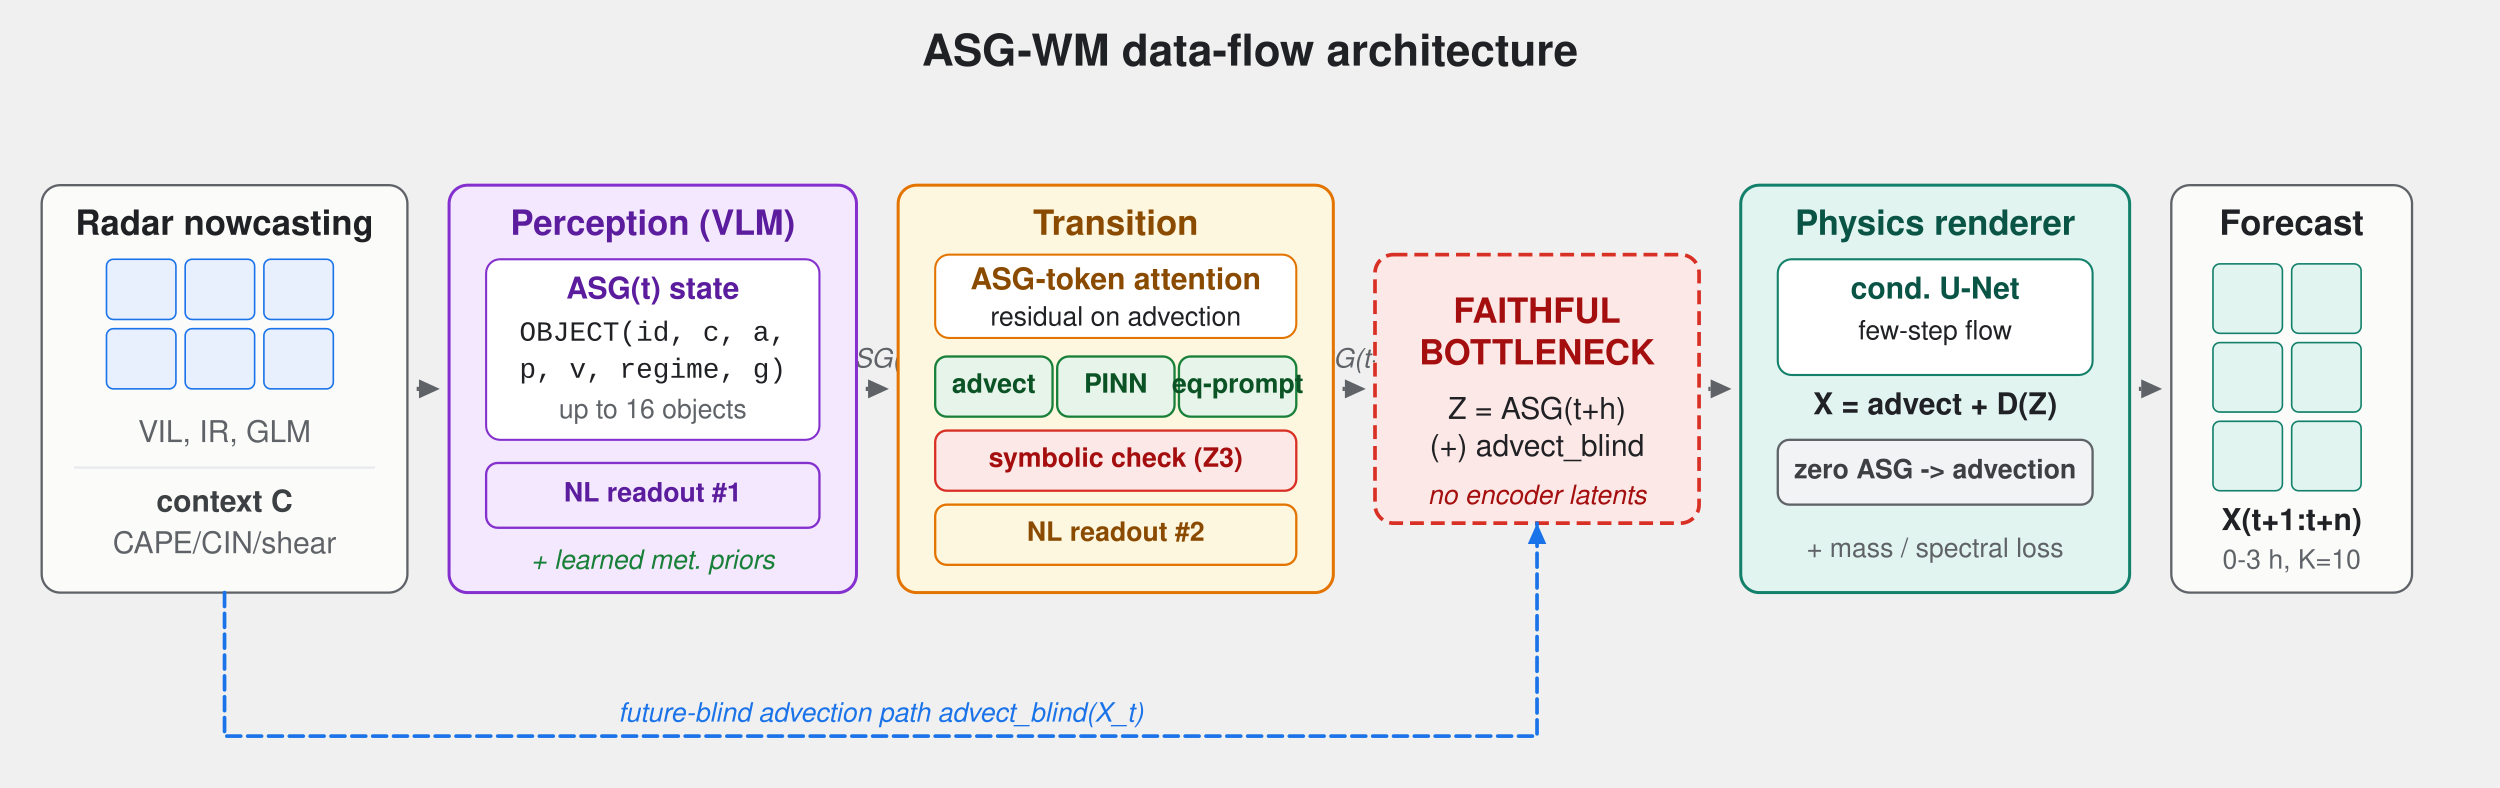
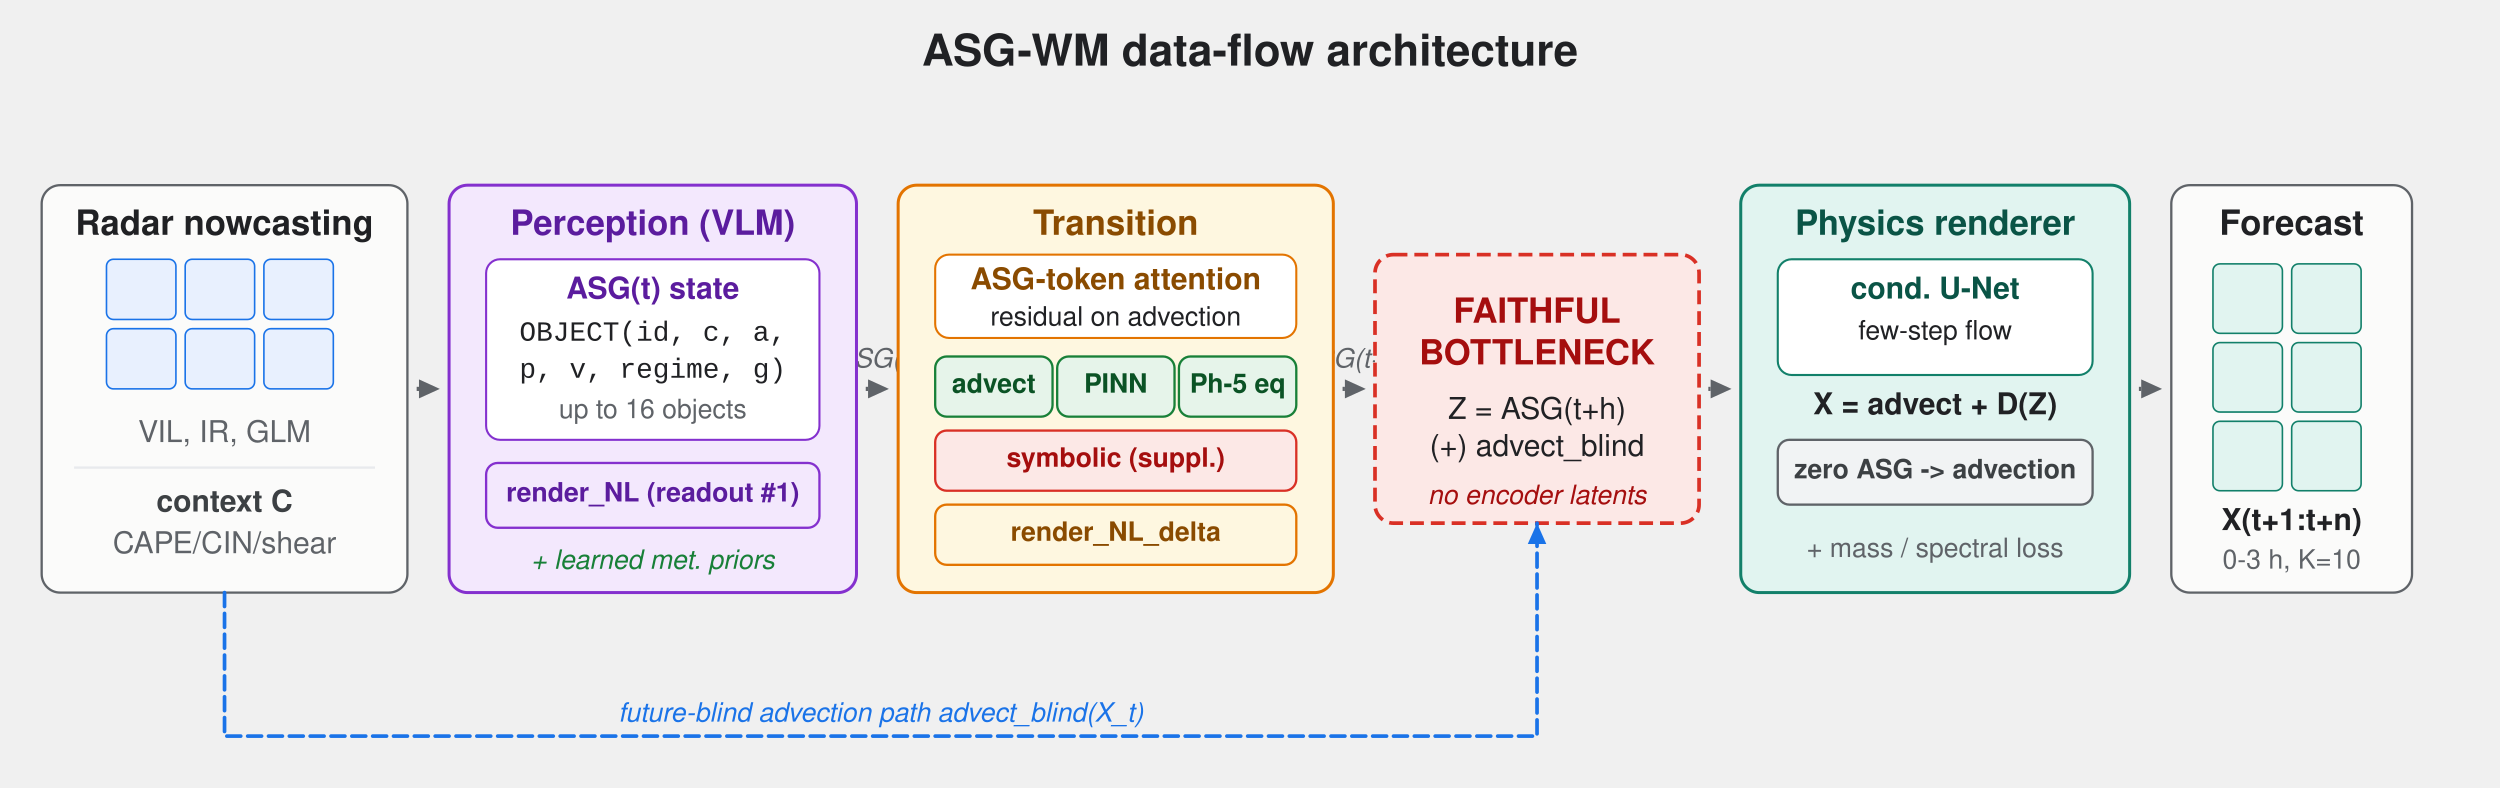
<svg xmlns="http://www.w3.org/2000/svg" width="1080" height="340" viewBox="0 0 1080 340">
  <text font-family="Helvetica,Arial,sans-serif" font-size="19" fill="#202124" x="540.0" y="24.0" text-anchor="middle" font-weight="700" dominant-baseline="central">ASG-WM data-flow architecture</text>
  <line x1="180.0" y1="168.0" x2="181.0" y2="168.0" stroke="#5F6368" stroke-width="1.8" />
  <polygon points="190.0,168.0 181.0,172.1 181.0,163.9" fill="#5F6368" />
  <line x1="374.0" y1="168.0" x2="375.0" y2="168.0" stroke="#5F6368" stroke-width="1.8" />
  <polygon points="384.0,168.0 375.0,172.1 375.0,163.9" fill="#5F6368" />
  <line x1="580.0" y1="168.0" x2="581.0" y2="168.0" stroke="#5F6368" stroke-width="1.8" />
  <polygon points="590.0,168.0 581.0,172.1 581.0,163.9" fill="#5F6368" />
  <line x1="738.0" y1="168.0" x2="739.0" y2="168.0" stroke="#5F6368" stroke-width="1.8" />
  <polygon points="748.0,168.0 739.0,172.1 739.0,163.9" fill="#5F6368" />
  <line x1="924.0" y1="168.0" x2="925.0" y2="168.0" stroke="#5F6368" stroke-width="1.8" />
  <polygon points="934.0,168.0 925.0,172.1 925.0,163.9" fill="#5F6368" />
  <text font-family="Helvetica,Arial,sans-serif" font-size="11.5" fill="#5F6368" x="379.0" y="155.0" text-anchor="middle" font-style="italic" dominant-baseline="central">ASG(t)</text>
  <text font-family="Helvetica,Arial,sans-serif" font-size="11.5" fill="#5F6368" x="585.0" y="155.0" text-anchor="middle" font-style="italic" dominant-baseline="central">ASG(t+h)</text>
  <rect x="18.0" y="80.0" width="158.0" height="176.0" rx="8" fill="#FBFBFA" stroke="#5F6368" stroke-width="1.0" />
  <text font-family="Helvetica,Arial,sans-serif" font-size="15" fill="#202124" x="97.0" y="98.0" text-anchor="middle" font-weight="700" dominant-baseline="central">Radar nowcasting</text>
  <rect x="46.0" y="112.0" width="30.0" height="26.0" rx="3" fill="#E8F0FE" stroke="#1A73E8" stroke-width="0.7" />
  <rect x="80.0" y="112.0" width="30.0" height="26.0" rx="3" fill="#E8F0FE" stroke="#1A73E8" stroke-width="0.7" />
  <rect x="114.0" y="112.0" width="30.0" height="26.0" rx="3" fill="#E8F0FE" stroke="#1A73E8" stroke-width="0.7" />
  <rect x="46.0" y="142.0" width="30.0" height="26.0" rx="3" fill="#E8F0FE" stroke="#1A73E8" stroke-width="0.7" />
  <rect x="80.0" y="142.0" width="30.0" height="26.0" rx="3" fill="#E8F0FE" stroke="#1A73E8" stroke-width="0.7" />
  <rect x="114.0" y="142.0" width="30.0" height="26.0" rx="3" fill="#E8F0FE" stroke="#1A73E8" stroke-width="0.7" />
  <text font-family="Helvetica,Arial,sans-serif" font-size="13" fill="#5F6368" x="97.0" y="188.0" text-anchor="middle" dominant-baseline="central">VIL, IR, GLM</text>
  <line x1="32.0" y1="202.0" x2="162.0" y2="202.0" stroke="#E8EAED" stroke-width="1.0" />
  <text font-family="Helvetica,Arial,sans-serif" font-size="13" fill="#3C4043" x="97.0" y="218.0" text-anchor="middle" font-weight="600" dominant-baseline="central">context C</text>
  <text font-family="Helvetica,Arial,sans-serif" font-size="13" fill="#5F6368" x="97.0" y="236.0" text-anchor="middle" dominant-baseline="central">CAPE/CIN/shear</text>
  <rect x="194.0" y="80.0" width="176.0" height="176.0" rx="8" fill="#F3E8FD" stroke="#8430CE" stroke-width="1.3" />
  <text font-family="Helvetica,Arial,sans-serif" font-size="15" fill="#5B1C9E" x="282.0" y="98.0" text-anchor="middle" font-weight="700" dominant-baseline="central">Perception (VLM)</text>
  <rect x="210.0" y="112.0" width="144.0" height="78.0" rx="6" fill="#fff" stroke="#8430CE" stroke-width="0.9" />
  <text font-family="Helvetica,Arial,sans-serif" font-size="13" fill="#5B1C9E" x="282.0" y="126.0" text-anchor="middle" font-weight="600" dominant-baseline="central">ASG(t) state</text>
  <text font-family="'Courier New',monospace" font-size="12" fill="#202124" x="282.0" y="144.0" text-anchor="middle" dominant-baseline="central">OBJECT(id, c, a,</text>
  <text font-family="'Courier New',monospace" font-size="12" fill="#202124" x="282.0" y="160.0" text-anchor="middle" dominant-baseline="central">p, v, regime, g)</text>
  <text font-family="Helvetica,Arial,sans-serif" font-size="11.5" fill="#5F6368" x="282.0" y="178.0" text-anchor="middle" dominant-baseline="central">up to 16 objects</text>
  <rect x="210.0" y="200.0" width="144.0" height="28.0" rx="5" fill="#F3E8FD" stroke="#8430CE" stroke-width="1.0" />
-   <text font-family="Helvetica,Arial,sans-serif" font-size="11.5" fill="#5B1C9E" x="282.0" y="214.0" text-anchor="middle" font-weight="600" dominant-baseline="central">NL readout #1</text>
+   <text font-family="Helvetica,Arial,sans-serif" font-size="11.5" fill="#5B1C9E" x="282.0" y="214.0" text-anchor="middle" font-weight="600" dominant-baseline="central">render_NL (readout #1)</text>
  <text font-family="Helvetica,Arial,sans-serif" font-size="11.5" fill="#188038" x="282.0" y="242.0" text-anchor="middle" font-style="italic" dominant-baseline="central">+ learned met. priors</text>
  <rect x="388.0" y="80.0" width="188.0" height="176.0" rx="8" fill="#FEF7E0" stroke="#E37400" stroke-width="1.3" />
  <text font-family="Helvetica,Arial,sans-serif" font-size="15" fill="#8A4B00" x="482.0" y="98.0" text-anchor="middle" font-weight="700" dominant-baseline="central">Transition</text>
  <rect x="404.0" y="110.0" width="156.0" height="36.0" rx="6" fill="#fff" stroke="#E37400" stroke-width="0.9" />
  <text font-family="Helvetica,Arial,sans-serif" font-size="13" fill="#8A4B00" x="482.0" y="122.0" text-anchor="middle" font-weight="600" dominant-baseline="central">ASG-token attention</text>
  <text font-family="Helvetica,Arial,sans-serif" font-size="11.5" fill="#202124" x="482.0" y="138.0" text-anchor="middle" dominant-baseline="central">residual on advection</text>
  <rect x="404.0" y="154.0" width="50.7" height="26.0" rx="5" fill="#E6F4EA" stroke="#188038" stroke-width="1.0" />
  <text font-family="Helvetica,Arial,sans-serif" font-size="11.5" fill="#0B5325" x="429.3" y="167.0" text-anchor="middle" font-weight="600" dominant-baseline="central">advect</text>
  <rect x="456.7" y="154.0" width="50.7" height="26.0" rx="5" fill="#E6F4EA" stroke="#188038" stroke-width="1.0" />
  <text font-family="Helvetica,Arial,sans-serif" font-size="11.5" fill="#0B5325" x="482.0" y="167.0" text-anchor="middle" font-weight="600" dominant-baseline="central">PINN</text>
  <rect x="509.3" y="154.0" width="50.7" height="26.0" rx="5" fill="#E6F4EA" stroke="#188038" stroke-width="1.0" />
-   <text font-family="Helvetica,Arial,sans-serif" font-size="11.5" fill="#0B5325" x="534.7" y="167.0" text-anchor="middle" font-weight="600" dominant-baseline="central">eq-prompt</text>
+   <text font-family="Helvetica,Arial,sans-serif" font-size="11.5" fill="#0B5325" x="534.7" y="167.0" text-anchor="middle" font-weight="600" dominant-baseline="central">Ph-5 eq</text>
  <rect x="404.0" y="186.0" width="156.0" height="26.0" rx="5" fill="#FCE8E6" stroke="#D93025" stroke-width="1.0" />
-   <text font-family="Helvetica,Arial,sans-serif" font-size="11.5" fill="#A50E0E" x="482.0" y="199.0" text-anchor="middle" font-weight="600" dominant-baseline="central">symbolic check (Z3)</text>
+   <text font-family="Helvetica,Arial,sans-serif" font-size="11.5" fill="#A50E0E" x="482.0" y="199.0" text-anchor="middle" font-weight="600" dominant-baseline="central">symbolic (suppl.)</text>
  <rect x="404.0" y="218.0" width="156.0" height="26.0" rx="5" fill="#FEF7E0" stroke="#E37400" stroke-width="1.0" />
-   <text font-family="Helvetica,Arial,sans-serif" font-size="11.5" fill="#8A4B00" x="482.0" y="231.0" text-anchor="middle" font-weight="600" dominant-baseline="central">NL readout #2</text>
+   <text font-family="Helvetica,Arial,sans-serif" font-size="11.5" fill="#8A4B00" x="482.0" y="231.0" text-anchor="middle" font-weight="600" dominant-baseline="central">render_NL_delta</text>
  <rect x="594.0" y="110.0" width="140.0" height="116.0" rx="8" fill="#FCE8E6" stroke="#D93025" stroke-width="1.6" stroke-dasharray="6 3" />
  <text font-family="Helvetica,Arial,sans-serif" font-size="15" fill="#A50E0E" x="664.0" y="136.0" text-anchor="middle" font-weight="700" dominant-baseline="central">FAITHFUL</text>
  <text font-family="Helvetica,Arial,sans-serif" font-size="15" fill="#A50E0E" x="664.0" y="154.0" text-anchor="middle" font-weight="700" dominant-baseline="central">BOTTLENECK</text>
  <text font-family="Helvetica,Arial,sans-serif" font-size="13" fill="#202124" x="664.0" y="178.0" text-anchor="middle" dominant-baseline="central">Z = ASG(t+h)</text>
  <text font-family="Helvetica,Arial,sans-serif" font-size="13" fill="#202124" x="664.0" y="194.0" text-anchor="middle" dominant-baseline="central">(+) advect_blind</text>
  <text font-family="Helvetica,Arial,sans-serif" font-size="11.5" fill="#A50E0E" x="664.0" y="214.0" text-anchor="middle" font-style="italic" dominant-baseline="central">no encoder latents</text>
  <rect x="752.0" y="80.0" width="168.0" height="176.0" rx="8" fill="#E1F4F0" stroke="#12806A" stroke-width="1.3" />
  <text font-family="Helvetica,Arial,sans-serif" font-size="15" fill="#0A5446" x="836.0" y="98.0" text-anchor="middle" font-weight="700" dominant-baseline="central">Physics renderer</text>
  <rect x="768.0" y="112.0" width="136.0" height="50.0" rx="6" fill="#fff" stroke="#12806A" stroke-width="0.9" />
  <text font-family="Helvetica,Arial,sans-serif" font-size="13" fill="#0A5446" x="836.0" y="126.0" text-anchor="middle" font-weight="600" dominant-baseline="central">cond. U-Net</text>
  <text font-family="Helvetica,Arial,sans-serif" font-size="11.5" fill="#202124" x="836.0" y="144.0" text-anchor="middle" dominant-baseline="central">few-step flow</text>
  <text font-family="Helvetica,Arial,sans-serif" font-size="13" fill="#202124" x="836.0" y="176.0" text-anchor="middle" font-weight="600" dominant-baseline="central">X = advect + D(Z)</text>
  <rect x="768.0" y="190.0" width="136.0" height="28.0" rx="5" fill="#F1F3F4" stroke="#5F6368" stroke-width="1.0" />
  <text font-family="Helvetica,Arial,sans-serif" font-size="11.5" fill="#3C4043" x="836.0" y="204.0" text-anchor="middle" font-weight="600" dominant-baseline="central">zero ASG -&gt; advection</text>
  <text font-family="Helvetica,Arial,sans-serif" font-size="11.5" fill="#5F6368" x="836.0" y="238.0" text-anchor="middle" dominant-baseline="central">+ mass / spectral loss</text>
  <rect x="938.0" y="80.0" width="104.0" height="176.0" rx="8" fill="#FBFBFA" stroke="#5F6368" stroke-width="1.0" />
  <text font-family="Helvetica,Arial,sans-serif" font-size="15" fill="#202124" x="990.0" y="98.0" text-anchor="middle" font-weight="700" dominant-baseline="central">Forecast</text>
  <rect x="956.0" y="114.0" width="30.0" height="30.0" rx="3" fill="#E1F4F0" stroke="#12806A" stroke-width="0.7" />
  <rect x="990.0" y="114.0" width="30.0" height="30.0" rx="3" fill="#E1F4F0" stroke="#12806A" stroke-width="0.7" />
  <rect x="956.0" y="148.0" width="30.0" height="30.0" rx="3" fill="#E1F4F0" stroke="#12806A" stroke-width="0.7" />
  <rect x="990.0" y="148.0" width="30.0" height="30.0" rx="3" fill="#E1F4F0" stroke="#12806A" stroke-width="0.7" />
  <rect x="956.0" y="182.0" width="30.0" height="30.0" rx="3" fill="#E1F4F0" stroke="#12806A" stroke-width="0.7" />
  <rect x="990.0" y="182.0" width="30.0" height="30.0" rx="3" fill="#E1F4F0" stroke="#12806A" stroke-width="0.7" />
  <text font-family="Helvetica,Arial,sans-serif" font-size="13" fill="#202124" x="990.0" y="226.0" text-anchor="middle" font-weight="600" dominant-baseline="central">X(t+1:t+n)</text>
  <text font-family="Helvetica,Arial,sans-serif" font-size="11.5" fill="#5F6368" x="990.0" y="243.0" text-anchor="middle" dominant-baseline="central">0-3 h, K=10</text>
  <path d="M 97.0 256.0 L 97.0 318.0 L 664.0 318.0 L 664.0 226.0" fill="none" stroke="#1A73E8" stroke-width="1.6" stroke-dasharray="6 3" stroke-linejoin="round" stroke-linecap="round" />
  <polygon points="664.0,226.0 668.0,235.0 660.0,235.0" fill="#1A73E8" />
  <text font-family="Helvetica,Arial,sans-serif" font-size="11.5" fill="#1A73E8" x="380.5" y="308.0" text-anchor="middle" font-style="italic" dominant-baseline="central">future-blind advection path  advect_blind(X_t)</text>
</svg>
